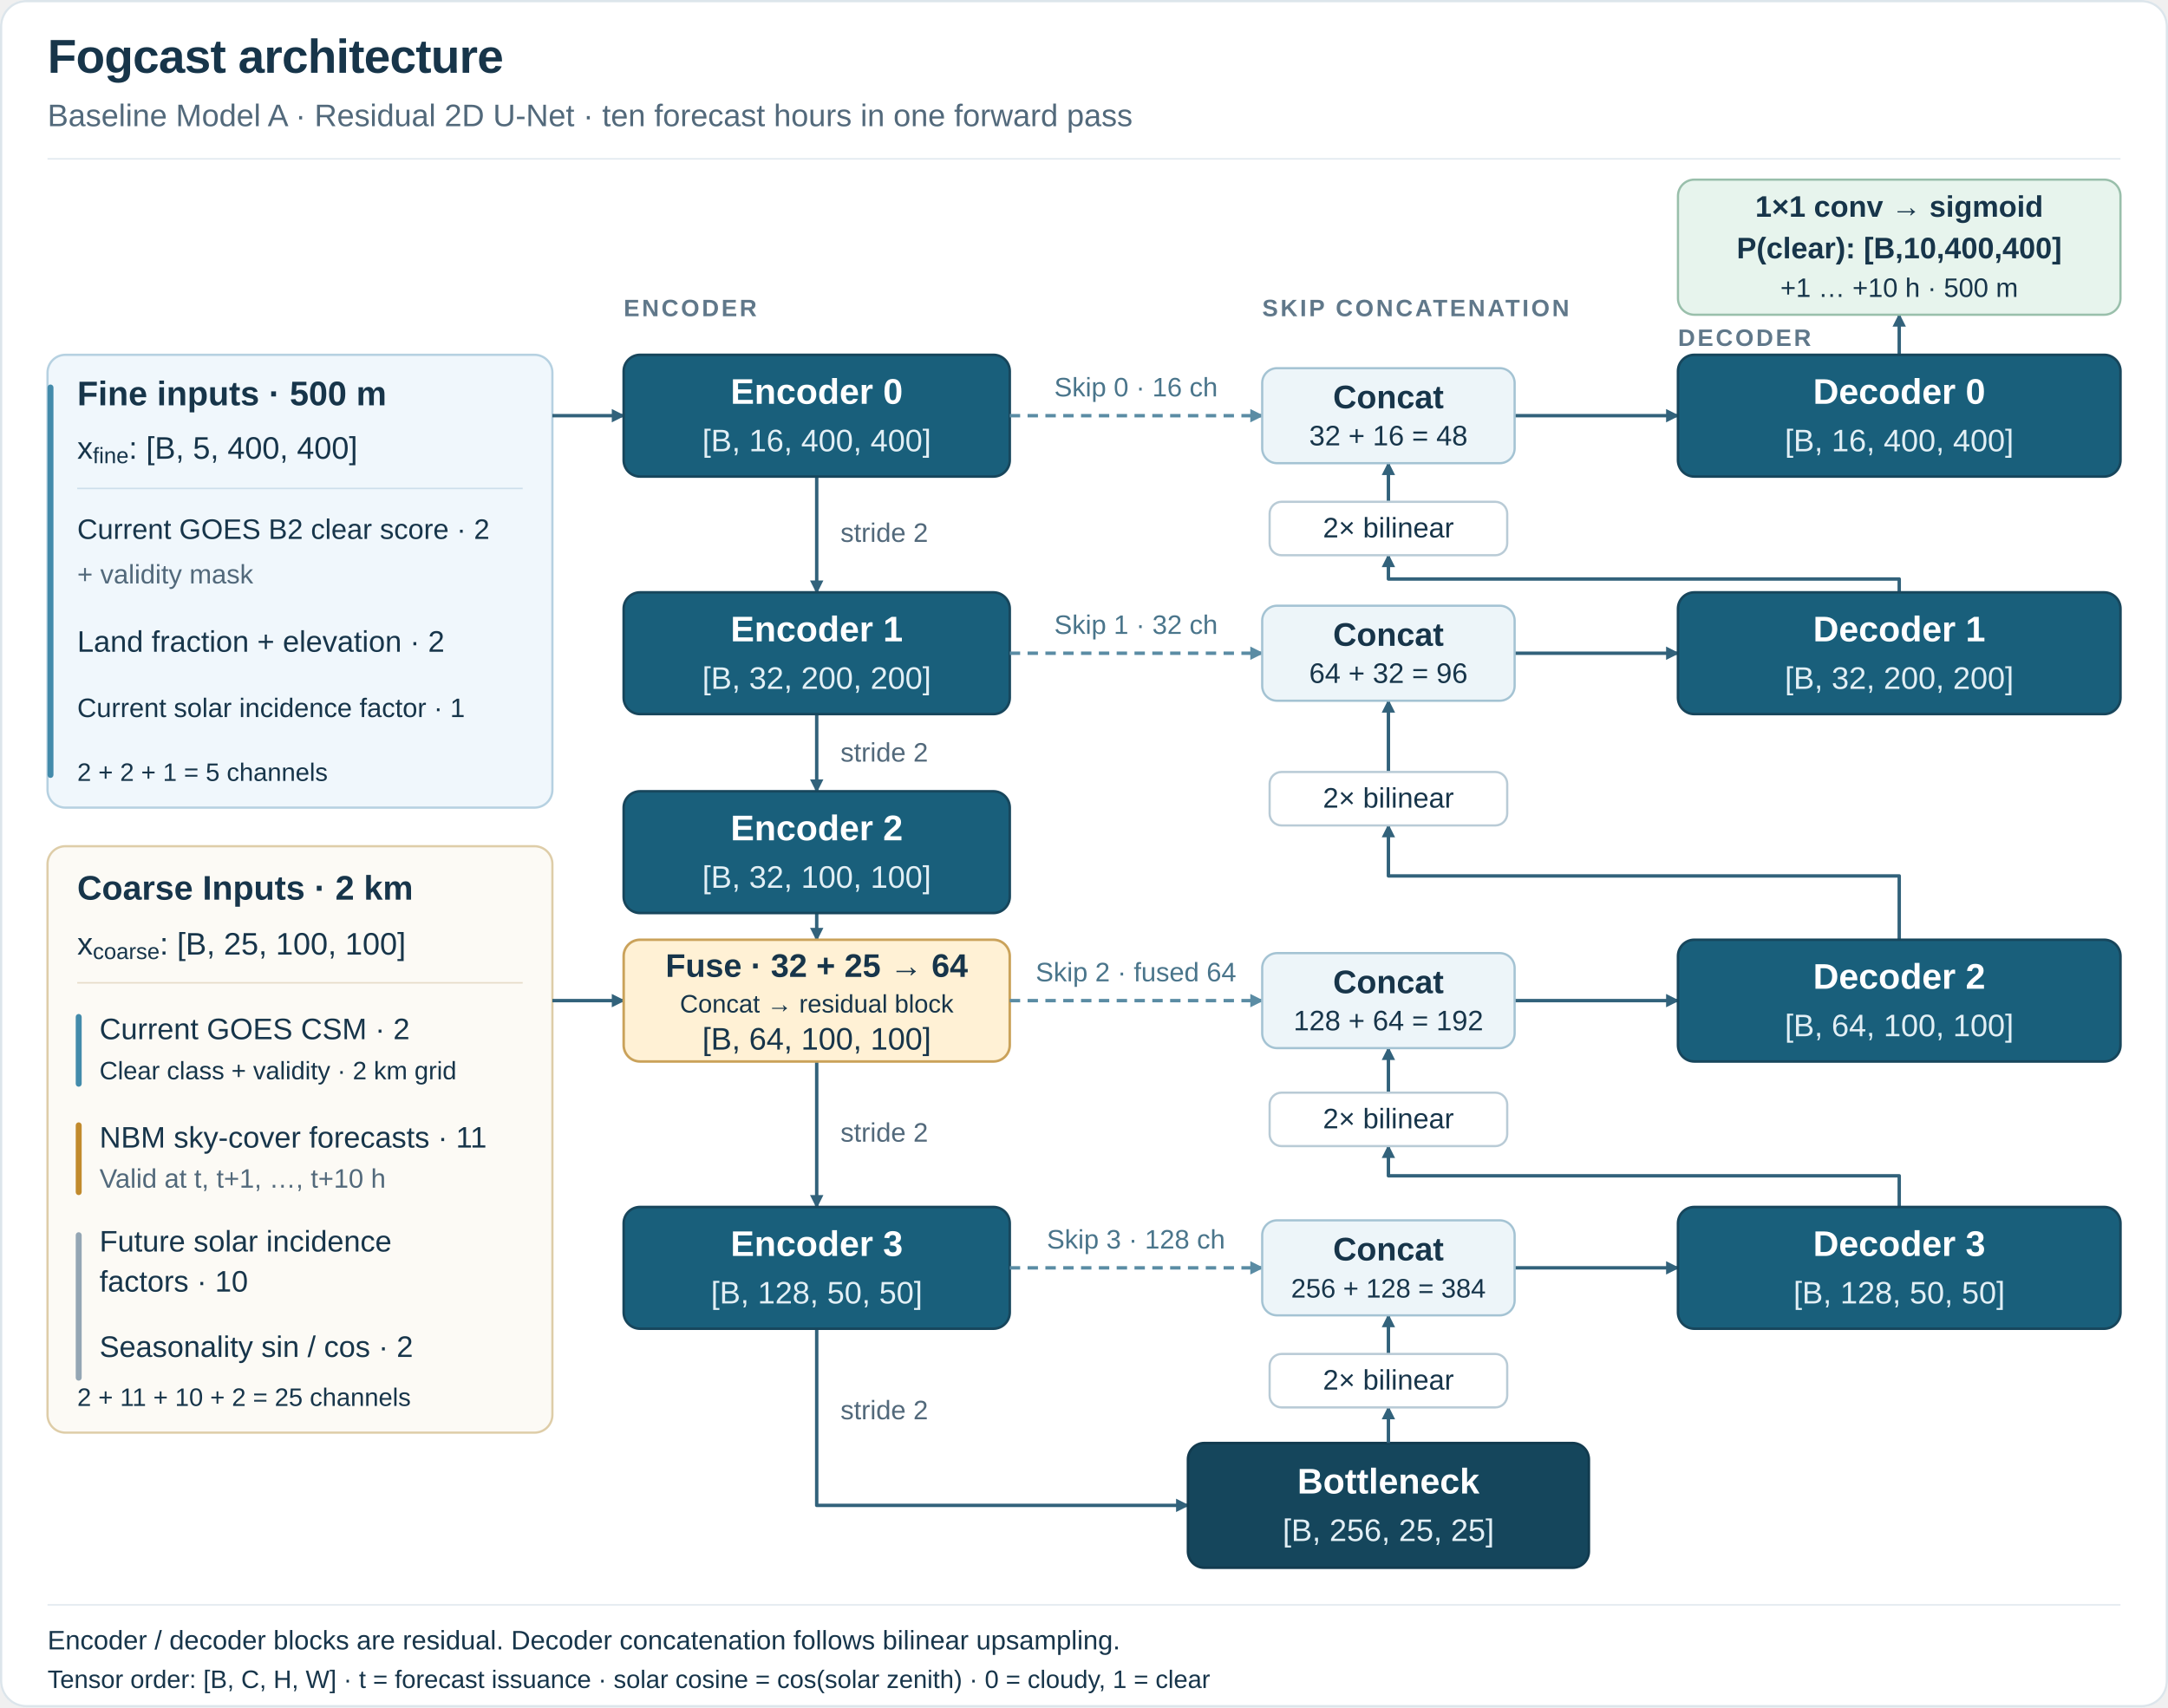
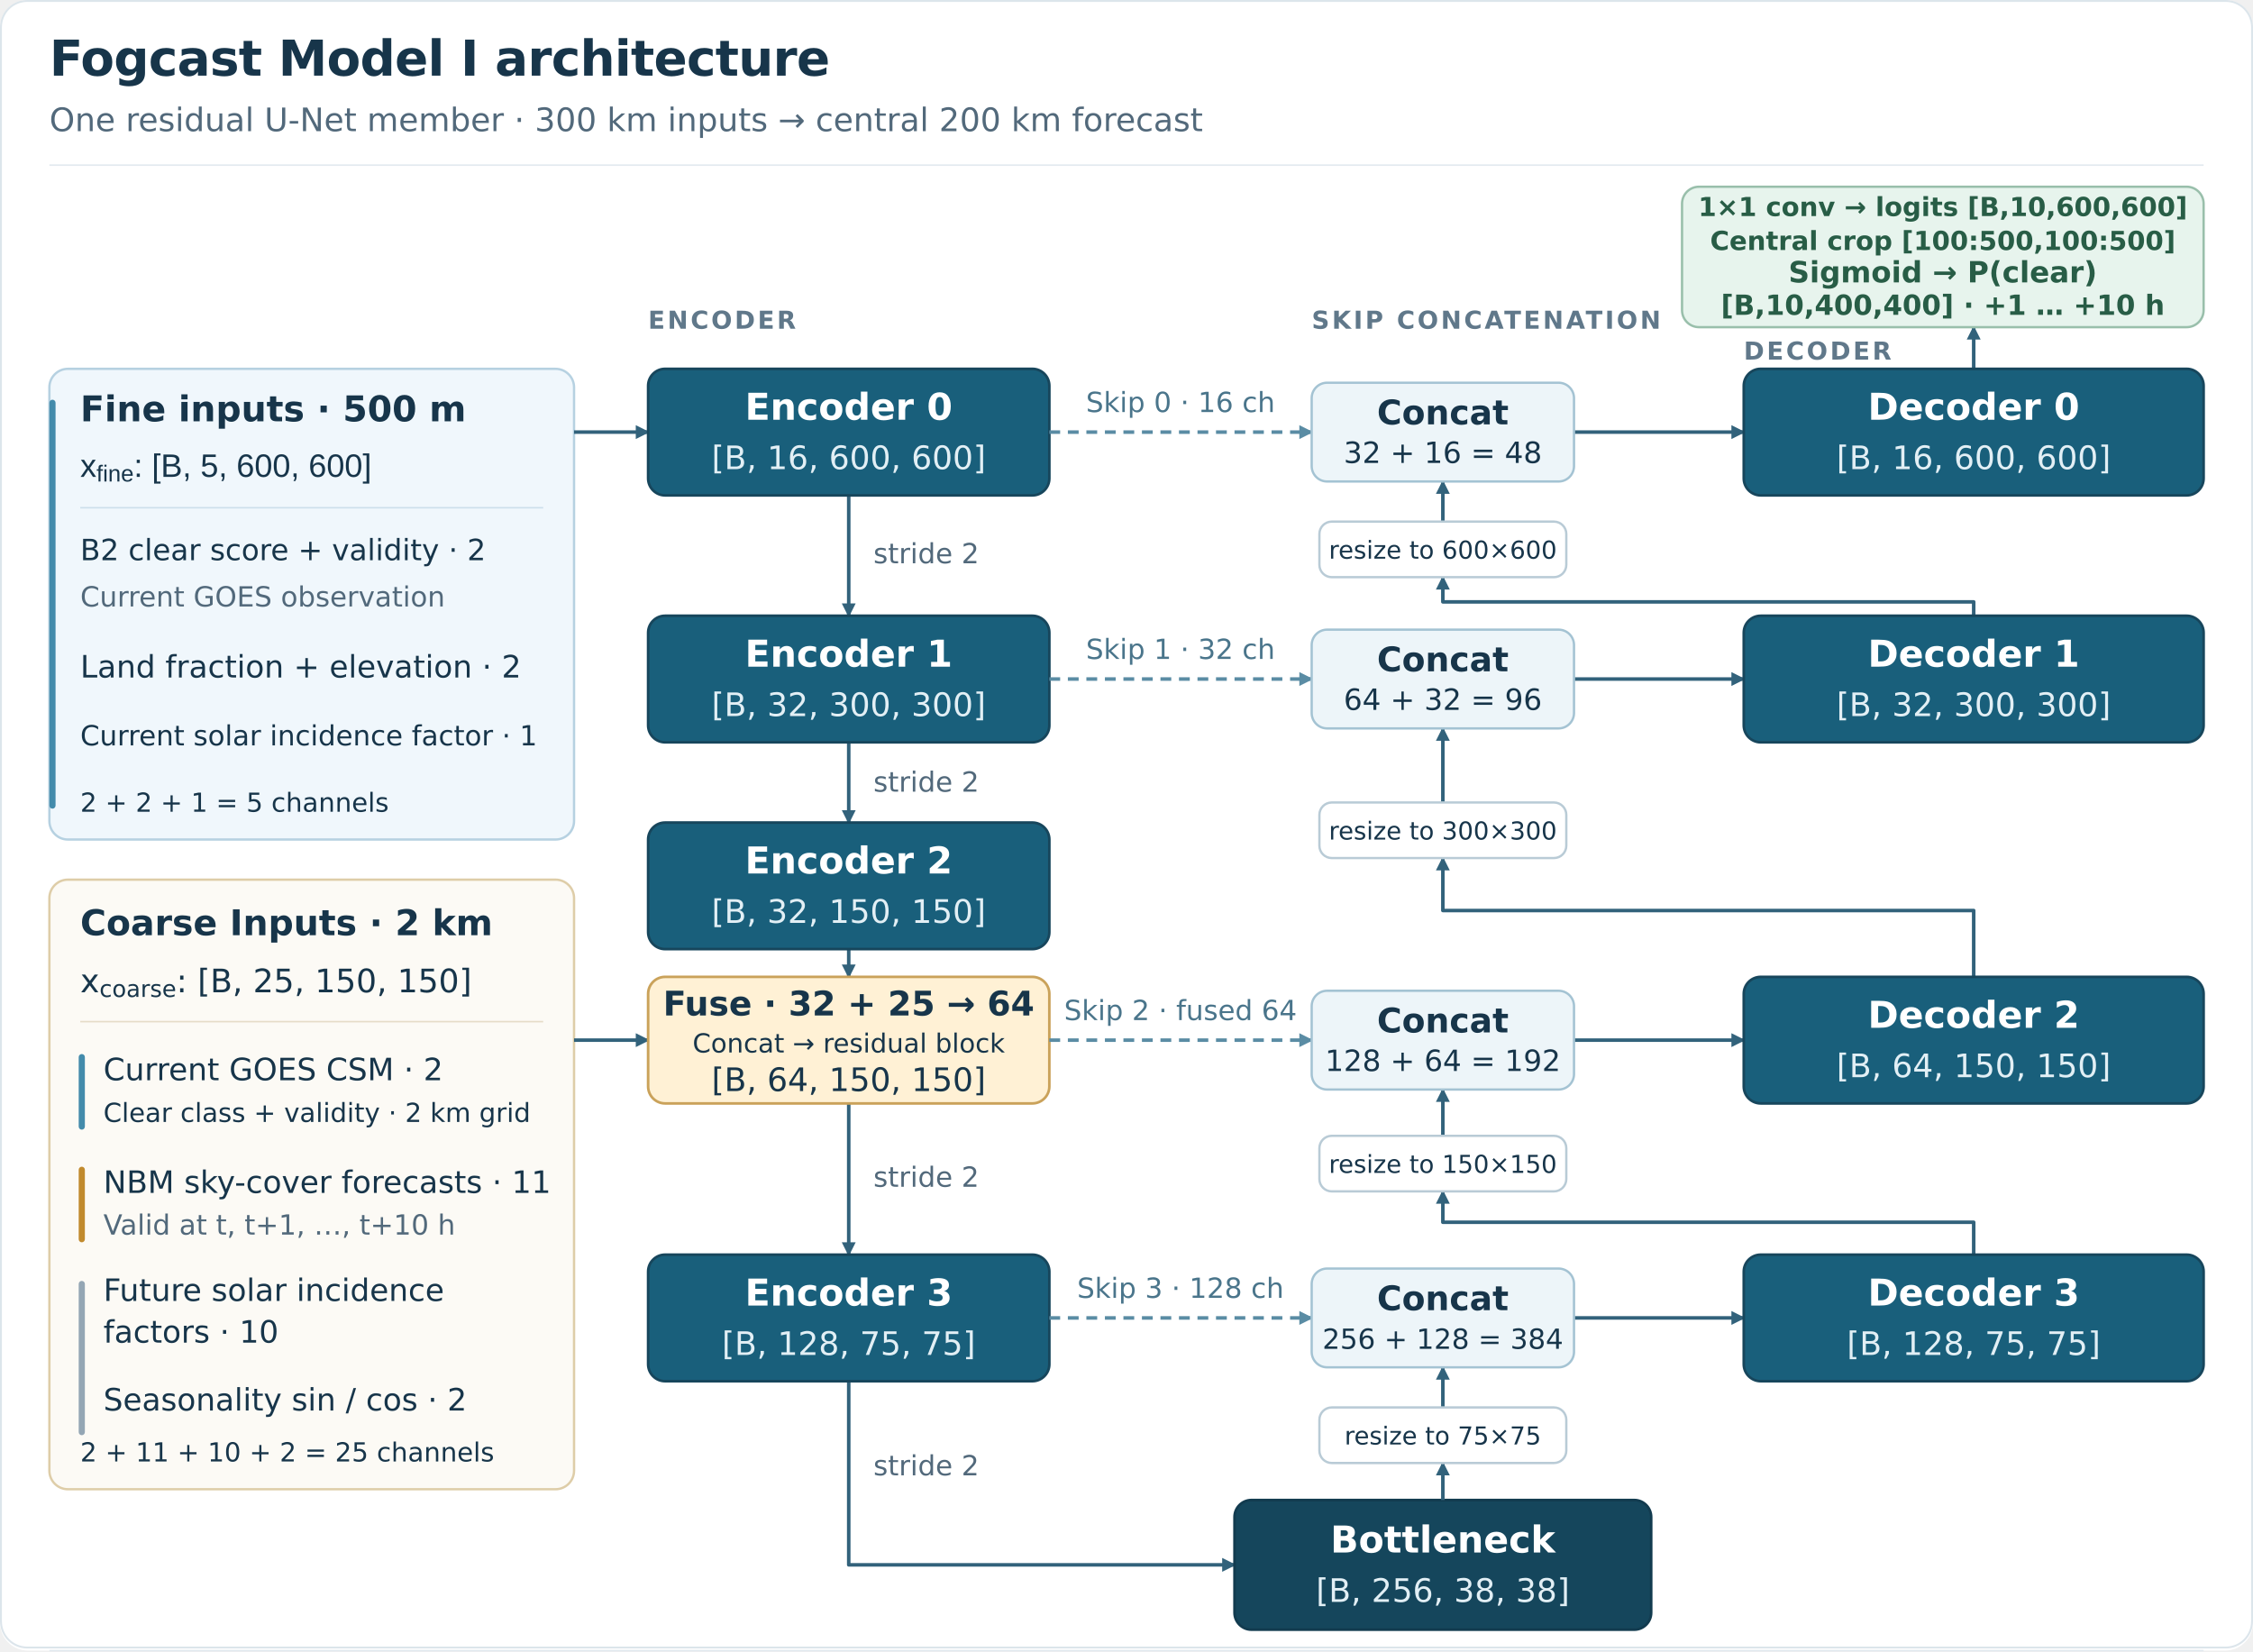
- <svg xmlns="http://www.w3.org/2000/svg" width="1460" height="1150" viewBox="0 0 1460 1150" role="img" aria-labelledby="title description" version="1.1" id="svg85">
+ <svg xmlns="http://www.w3.org/2000/svg" width="1460" height="1070.065" viewBox="0 0 1460 1070.065" role="img" aria-labelledby="title description" version="1.1" id="svg85">
  <defs id="defs2">
    <marker id="arrow" markerWidth="9" markerHeight="9" refX="8" refY="4.5" orient="auto" markerUnits="userSpaceOnUse">
-       <path d="M 0 0 L 9 4.5 L 0 9 Z" fill="#32627b" id="path1" />
+       <path d="M 0,0 9,4.5 0,9 Z" fill="#32627b" id="path1" />
    </marker>
    <marker id="skip-arrow" markerWidth="9" markerHeight="9" refX="8" refY="4.5" orient="auto" markerUnits="userSpaceOnUse">
-       <path d="M 0 0 L 9 4.5 L 0 9 Z" fill="#5a8ca4" id="path2" />
+       <path d="M 0,0 9,4.5 0,9 Z" fill="#5a8ca4" id="path2" />
    </marker>
    <style id="style2">
-       text { font-family: -apple-system, BlinkMacSystemFont, 'Segoe UI', Arial, sans-serif; fill: #17354a; }
+       text { font-family: 'DejaVu Sans', Arial, sans-serif; fill: #17354a; }
      .heading { font-size: 32px; font-weight: 700; letter-spacing: -.4px; }
      .subtitle { font-size: 21px; fill: #52697b; }
      .section { font-size: 16px; font-weight: 700; letter-spacing: 1.6px; fill: #60788a; }
      .card-title { font-size: 23px; font-weight: 650; }
      .body { font-size: 20px; }
      .detail { font-size: 18px; fill: #52697b; }
      .tensor { font-size: 21px; font-variant-numeric: tabular-nums; }
      .block { fill: #195f7b; stroke: #17465c; stroke-width: 1.7; }
      .block-title { fill: #ffffff; font-size: 24px; font-weight: 600; text-anchor: middle; }
      .block-tensor { fill: #e2eff5; font-size: 21px; font-variant-numeric: tabular-nums; text-anchor: middle; }
      .concat { fill: #edf5f9; stroke: #a4c3d3; stroke-width: 1.5; }
      .resize { fill: #ffffff; stroke: #b9cbd6; stroke-width: 1.5; }
      .flow { fill: none; stroke: #32627b; stroke-width: 2.3; stroke-linejoin: round; marker-end: url(#arrow); }
      .skip { fill: none; stroke: #5a8ca4; stroke-width: 2.3; stroke-dasharray: 7 5; marker-end: url(#skip-arrow); }
      .skip-label { font-size: 18px; fill: #4a758b; text-anchor: middle; }
    </style>
  </defs>
-   <rect width="1460" height="1150" rx="18" fill="#ffffff" id="rect2" />
-   <rect x=".75" y=".75" width="1458.5" height="1148.5" rx="17" fill="none" stroke="#dce5eb" stroke-width="1.5" id="rect3" />
-   <text x="32" y="49" class="heading" id="text3">Fogcast architecture</text>
-   <text x="32" y="85" class="subtitle" id="text4">Baseline Model A · Residual 2D U-Net · ten forecast hours in one forward pass</text>
-   <path d="M 32 107 H 1428" stroke="#e2e9ef" id="path4" />
+   <rect width="1460" height="1069.537" rx="18" fill="#ffffff" id="rect2" x="0" y="0" style="stroke-width:0.825" />
+   <rect x="0.619" y="0.619" width="1458.763" height="1066.955" rx="17.003" fill="none" stroke="#dce5eb" stroke-width="1.237" id="rect3" />
+   <text x="32" y="49" class="heading" id="text3">Fogcast Model I architecture</text>
+   <text x="32" y="85" class="subtitle" id="text4">One residual U-Net member · 300 km inputs → central 200 km forecast</text>
+   <path d="M 32,107 H 1428" stroke="#e2e9ef" id="path4" />
  <text x="32" y="165" class="section" id="text5" />
  <text x="420" y="213" class="section" id="text6">ENCODER</text>
  <text x="850" y="213" class="section" id="text7">SKIP CONCATENATION</text>
  <text x="1130" y="233" class="section" id="text8">DECODER</text>
-   <g id="fine-input" data-shape="B,5,400,400">
+   <g id="fine-input" data-shape="B,5,600,600">
    <rect x="32" y="239" width="340" height="305" rx="12" fill="#f0f7fc" stroke="#b6d1e1" stroke-width="1.5" id="rect8" />
    <rect x="32" y="259" width="4" height="265" rx="2" fill="#438bab" id="rect9" />
    <text x="52" y="273" class="card-title" id="text9">Fine inputs · 500 m</text>
-     <text x="52" y="309" class="tensor" id="text10" style="font-size:21px;font-family:'-apple-system', BlinkMacSystemFont, 'Segoe UI', Arial, sans-serif;font-variant-numeric:tabular-nums;fill:#17354a">x<tspan font-size="15" baseline-shift="sub" id="tspan87">fine</tspan>: [B, 5, 400, 400]</text>
-     <path d="M 52 329 H 352" stroke="#cddfeb" id="path10" />
-     <text x="52" y="363" class="body" id="text11" style="font-size:19px">Current GOES B2 clear score · 2</text>
-     <text x="52" y="393" class="detail" id="text12">+ validity mask</text>
+     <text x="52" y="309" class="tensor" id="text10" style="font-size:21px;font-family:'-apple-system', BlinkMacSystemFont, 'Segoe UI', Arial, sans-serif;font-variant-numeric:tabular-nums;fill:#17354a">x<tspan font-size="15px" baseline-shift="sub" id="tspan87">fine</tspan>: [B, 5, 600, 600]</text>
+     <path d="M 52,329 H 352" stroke="#cddfeb" id="path10" />
+     <text x="52" y="363" class="body" id="text11" style="font-size:19px">B2 clear score + validity · 2</text>
+     <text x="52" y="393" class="detail" id="text12">Current GOES observation</text>
    <text x="52" y="439" class="body" id="text13">Land fraction + elevation · 2</text>
    <text x="52" y="483" class="body" id="text14" style="font-size:18px">Current solar incidence factor · 1</text>
-     <text x="52" y="526" font-size="17" fill="#52697b" id="fine-channel-total">2 + 2 + 1 = 5 channels</text>
+     <text x="52" y="526" font-size="17px" fill="#52697b" id="fine-channel-total">2 + 2 + 1 = 5 channels</text>
  </g>
-   <g id="conditioning-input" data-shape="B,25,100,100">
+   <g id="conditioning-input" data-shape="B,25,150,150">
    <rect x="32" y="570" width="340" height="395" rx="12" fill="#fcfaf5" stroke="#decda8" stroke-width="1.5" id="rect14" />
    <text x="52" y="606" class="card-title" id="text15">Coarse Inputs · 2 km</text>
-     <text x="52" y="643" class="tensor" id="text16">x<tspan font-size="15" baseline-shift="sub">coarse</tspan>: [B, 25, 100, 100]</text>
-     <path d="M 52 662 H 352" stroke="#e6dcc8" id="path16" />
+     <text x="52" y="643" class="tensor" id="text16">x<tspan font-size="15px" baseline-shift="sub" id="tspan1">coarse</tspan>: [B, 25, 150, 150]</text>
+     <path d="M 52,662 H 352" stroke="#e6dcc8" id="path16" />
    <rect x="51" y="683" width="4" height="49" rx="2" fill="#438bab" id="rect16" />
    <text x="67" y="700" class="body" id="text17">Current GOES CSM · 2</text>
-     <text x="67" y="727" font-size="17" fill="#52697b" id="text18">Clear class + validity · 2 km grid</text>
+     <text x="67" y="727" font-size="17px" fill="#52697b" id="text18">Clear class + validity · 2 km grid</text>
    <rect x="51" y="756" width="4" height="49" rx="2" fill="#c18a2d" id="rect18" />
    <text x="67" y="773" class="body" id="text19">NBM sky-cover forecasts · 11</text>
    <text x="67" y="800" class="detail" id="text20">Valid at t, t+1, …, t+10 h</text>
    <rect x="51" y="830" width="4" height="100" rx="2" fill="#94a6b4" id="rect20" />
-     <text x="67" y="843" class="body" id="text21">Future solar incidence <tspan x="67" dy="27">factors · 10</tspan>
+     <text x="67" y="843" class="body" id="text21">Future solar incidence <tspan x="67" dy="27" id="tspan2">factors · 10</tspan>
    </text>
    <text x="67" y="914" class="body" id="text22">Seasonality sin / cos · 2</text>
-     <text x="52" y="947" font-size="17" fill="#74694f" id="text23">2 + 11 + 10 + 2 = 25 channels</text>
+     <text x="52" y="947" font-size="17px" fill="#74694f" id="text23">2 + 11 + 10 + 2 = 25 channels</text>
  </g>
-   <path class="flow" d="M 372 280 H 420" id="path23" />
-   <path class="flow" d="M 550 321 V 399" id="path24" />
-   <path class="flow" d="M 550 481 V 533" id="path25" />
-   <path class="flow" d="M 550 615 V 633" id="path26" />
-   <path class="flow" d="M 372 674 H 420" id="path27" />
-   <path class="flow" d="M 550 715 V 813" id="path28" />
-   <path class="flow" d="M 550 895 V 1014 H 800" id="path29" />
-   <g id="encoder-0" data-shape="B,16,400,400">
+   <path class="flow" d="m 372,280 h 48" id="path23" />
+   <path class="flow" d="m 550,321 v 78" id="path24" />
+   <path class="flow" d="m 550,481 v 52" id="path25" />
+   <path class="flow" d="m 550,615 v 18" id="path26" />
+   <path class="flow" d="m 372,674 h 48" id="path27" />
+   <path class="flow" d="m 550,715 v 98" id="path28" />
+   <path class="flow" d="m 550,895 v 119 h 250" id="path29" />
+   <g id="encoder-0" data-shape="B,16,600,600">
    <rect x="420" y="239" width="260" height="82" rx="11" class="block" id="rect29" />
    <text x="550" y="272" class="block-title" id="text29">Encoder 0</text>
-     <text x="550" y="304" class="block-tensor" id="text30">[B, 16, 400, 400]</text>
+     <text x="550" y="304" class="block-tensor" id="text30">[B, 16, 600, 600]</text>
  </g>
-   <g id="encoder-1" data-shape="B,32,200,200">
+   <g id="encoder-1" data-shape="B,32,300,300">
    <rect x="420" y="399" width="260" height="82" rx="11" class="block" id="rect30" />
    <text x="550" y="432" class="block-title" id="text31">Encoder 1</text>
-     <text x="550" y="464" class="block-tensor" id="text32">[B, 32, 200, 200]</text>
+     <text x="550" y="464" class="block-tensor" id="text32">[B, 32, 300, 300]</text>
  </g>
-   <g id="encoder-2-pre-fusion" data-shape="B,32,100,100">
+   <g id="encoder-2-pre-fusion" data-shape="B,32,150,150">
    <rect x="420" y="533" width="260" height="82" rx="11" class="block" id="rect32" />
    <text x="550" y="566" class="block-title" id="text33">Encoder 2</text>
-     <text x="550" y="598" class="block-tensor" id="text34">[B, 32, 100, 100]</text>
+     <text x="550" y="598" class="block-tensor" id="text34">[B, 32, 150, 150]</text>
  </g>
-   <g id="fusion" data-input-channels="57" data-shape="B,64,100,100">
+   <g id="fusion" data-input-channels="57" data-shape="B,64,150,150">
    <rect x="420" y="633" width="260" height="82" rx="11" fill="#fff1d5" stroke="#caa25a" stroke-width="1.7" id="rect34" />
-     <text x="550" y="658" font-size="22" font-weight="650" text-anchor="middle" fill="#705019" id="text35">Fuse · 32 + 25 → 64</text>
-     <text x="550" y="682" font-size="17" text-anchor="middle" fill="#856939" id="text36">Concat → residual block</text>
-     <text x="550" y="707" class="tensor" text-anchor="middle" fill="#705019" id="text37">[B, 64, 100, 100]</text>
+     <text x="550" y="658" font-size="22px" font-weight="650" text-anchor="middle" fill="#705019" id="text35">Fuse · 32 + 25 → 64</text>
+     <text x="550" y="682" font-size="17px" text-anchor="middle" fill="#856939" id="text36">Concat → residual block</text>
+     <text x="550" y="707" class="tensor" text-anchor="middle" fill="#705019" id="text37">[B, 64, 150, 150]</text>
  </g>
-   <g id="encoder-3" data-shape="B,128,50,50">
+   <g id="encoder-3" data-shape="B,128,75,75">
    <rect x="420" y="813" width="260" height="82" rx="11" class="block" id="rect37" />
    <text x="550" y="846" class="block-title" id="text38">Encoder 3</text>
-     <text x="550" y="878" class="block-tensor" id="text39">[B, 128, 50, 50]</text>
+     <text x="550" y="878" class="block-tensor" id="text39">[B, 128, 75, 75]</text>
  </g>
  <text x="566" y="365" class="detail" id="text40">stride 2</text>
  <text x="566" y="513" class="detail" id="text41">stride 2</text>
  <text x="566" y="769" class="detail" id="text42">stride 2</text>
  <text x="566" y="956" class="detail" id="text43">stride 2</text>
-   <g id="bottleneck" data-shape="B,256,25,25">
+   <g id="bottleneck" data-shape="B,256,38,38">
    <rect x="800" y="972" width="270" height="84" rx="11" fill="#15465c" stroke="#123b4f" stroke-width="1.7" id="rect43" />
    <text x="935" y="1006" class="block-title" id="text44">Bottleneck</text>
-     <text x="935" y="1038" class="block-tensor" id="text45">[B, 256, 25, 25]</text>
+     <text x="935" y="1038" class="block-tensor" id="text45">[B, 256, 38, 38]</text>
  </g>
-   <path id="skip-0" class="skip" data-from="encoder-0" data-to="concat-0" d="M 680 280 H 850" />
-   <path id="skip-1" class="skip" data-from="encoder-1" data-to="concat-1" d="M 680 440 H 850" />
-   <path id="skip-2" class="skip" data-from="fusion" data-to="concat-2" d="M 680 674 H 850" />
-   <path id="skip-3" class="skip" data-from="encoder-3" data-to="concat-3" d="M 680 854 H 850" />
+   <path id="skip-0" class="skip" data-from="encoder-0" data-to="concat-0" d="M 680,280 H 850" />
+   <path id="skip-1" class="skip" data-from="encoder-1" data-to="concat-1" d="M 680,440 H 850" />
+   <path id="skip-2" class="skip" data-from="fusion" data-to="concat-2" d="M 680,674 H 850" />
+   <path id="skip-3" class="skip" data-from="encoder-3" data-to="concat-3" d="M 680,854 H 850" />
  <text x="765" y="267" class="skip-label" id="text46">Skip 0 · 16 ch</text>
  <text x="765" y="427" class="skip-label" id="text47">Skip 1 · 32 ch</text>
  <text x="765" y="661" class="skip-label" id="text48">Skip 2 · fused 64</text>
  <text x="765" y="841" class="skip-label" id="text49">Skip 3 · 128 ch</text>
-   <path class="flow" d="M 935 972 V 948" id="path49" />
-   <path class="flow" d="M 935 912 V 886" id="path50" />
-   <path class="flow" d="M 1020 854 H 1130" id="path51" />
-   <path class="flow" d="M 1279 813 V 792 H 935 V 772" id="path52" />
-   <path class="flow" d="M 935 736 V 706" id="path53" />
-   <path class="flow" d="M 1020 674 H 1130" id="path54" />
-   <path class="flow" d="M 1279 633 V 590 H 935 V 556" id="path55" />
-   <path class="flow" d="M 935 520 V 472" id="path56" />
-   <path class="flow" d="M 1020 440 H 1130" id="path57" />
-   <path class="flow" d="M 1279 399 V 390 H 935 V 374" id="path58" />
-   <path class="flow" d="M 935 338 V 312" id="path59" />
-   <path class="flow" d="M 1020 280 H 1130" id="path60" />
-   <path class="flow" d="M 1279 239 V 212" id="path61" />
-   <g id="resize-3" data-mode="bilinear" data-scale="2">
+   <path class="flow" d="M 935,972 V 948" id="path49" />
+   <path class="flow" d="M 935,912 V 886" id="path50" />
+   <path class="flow" d="m 1020,854 h 110" id="path51" />
+   <path class="flow" d="M 1279,813 V 792 H 935 v -20" id="path52" />
+   <path class="flow" d="M 935,736 V 706" id="path53" />
+   <path class="flow" d="m 1020,674 h 110" id="path54" />
+   <path class="flow" d="M 1279,633 V 590 H 935 v -34" id="path55" />
+   <path class="flow" d="M 935,520 V 472" id="path56" />
+   <path class="flow" d="m 1020,440 h 110" id="path57" />
+   <path class="flow" d="m 1279,399 v -9 H 935 v -16" id="path58" />
+   <path class="flow" d="M 935,338 V 312" id="path59" />
+   <path class="flow" d="m 1020,280 h 110" id="path60" />
+   <path class="flow" d="M 1279,239 V 212" id="path61" />
+   <g id="resize-3" data-mode="bilinear" data-from-size="38" data-to-size="75" data-align-corners="false">
    <rect x="855" y="912" width="160" height="36" rx="8" class="resize" id="rect61" />
-     <text x="935" y="936" font-size="19" text-anchor="middle" id="text61">2× bilinear</text>
+     <text x="935" y="936" font-size="19" text-anchor="middle" id="text61" style="font-size:16px">resize to 75×75</text>
  </g>
-   <g id="resize-2" data-mode="bilinear" data-scale="2">
+   <g id="resize-2" data-mode="bilinear" data-from-size="75" data-to-size="150" data-align-corners="false">
    <rect x="855" y="736" width="160" height="36" rx="8" class="resize" id="rect62" />
-     <text x="935" y="760" font-size="19" text-anchor="middle" id="text62">2× bilinear</text>
+     <text x="935" y="760" font-size="19" text-anchor="middle" id="text62" style="font-size:16px">resize to 150×150</text>
  </g>
-   <g id="resize-1" data-mode="bilinear" data-scale="2">
+   <g id="resize-1" data-mode="bilinear" data-from-size="150" data-to-size="300" data-align-corners="false">
    <rect x="855" y="520" width="160" height="36" rx="8" class="resize" id="rect63" />
-     <text x="935" y="544" font-size="19" text-anchor="middle" id="text63">2× bilinear</text>
+     <text x="935" y="544" font-size="19" text-anchor="middle" id="text63" style="font-size:16px">resize to 300×300</text>
  </g>
-   <g id="resize-0" data-mode="bilinear" data-scale="2">
+   <g id="resize-0" data-mode="bilinear" data-from-size="300" data-to-size="600" data-align-corners="false">
    <rect x="855" y="338" width="160" height="36" rx="8" class="resize" id="rect64" />
-     <text x="935" y="362" font-size="19" text-anchor="middle" id="text64">2× bilinear</text>
+     <text x="935" y="362" font-size="19" text-anchor="middle" id="text64" style="font-size:16px">resize to 600×600</text>
  </g>
-   <g id="concat-3" data-input-channels="256,128" data-shape="B,384,50,50">
+   <g id="concat-3" data-input-channels="256,128" data-shape="B,384,75,75">
    <rect x="850" y="822" width="170" height="64" rx="10" class="concat" id="rect65" />
-     <text x="935" y="849" font-size="22" font-weight="600" text-anchor="middle" id="text65">Concat</text>
-     <text x="935" y="874" font-size="18" text-anchor="middle" fill="#52697b" id="text66">256 + 128 = 384</text>
+     <text x="935" y="849" font-size="22px" font-weight="600" text-anchor="middle" id="text65">Concat</text>
+     <text x="935" y="874" font-size="18px" text-anchor="middle" fill="#52697b" id="text66">256 + 128 = 384</text>
  </g>
-   <g id="concat-2" data-input-channels="128,64" data-shape="B,192,100,100">
+   <g id="concat-2" data-input-channels="128,64" data-shape="B,192,150,150">
    <rect x="850" y="642" width="170" height="64" rx="10" class="concat" id="rect66" />
-     <text x="935" y="669" font-size="22" font-weight="600" text-anchor="middle" id="text67">Concat</text>
-     <text x="935" y="694" font-size="19" text-anchor="middle" fill="#52697b" id="text68">128 + 64 = 192</text>
+     <text x="935" y="669" font-size="22px" font-weight="600" text-anchor="middle" id="text67">Concat</text>
+     <text x="935" y="694" font-size="19px" text-anchor="middle" fill="#52697b" id="text68">128 + 64 = 192</text>
  </g>
-   <g id="concat-1" data-input-channels="64,32" data-shape="B,96,200,200">
+   <g id="concat-1" data-input-channels="64,32" data-shape="B,96,300,300">
    <rect x="850" y="408" width="170" height="64" rx="10" class="concat" id="rect68" />
-     <text x="935" y="435" font-size="22" font-weight="600" text-anchor="middle" id="text69">Concat</text>
-     <text x="935" y="460" font-size="19" text-anchor="middle" fill="#52697b" id="text70">64 + 32 = 96</text>
+     <text x="935" y="435" font-size="22px" font-weight="600" text-anchor="middle" id="text69">Concat</text>
+     <text x="935" y="460" font-size="19px" text-anchor="middle" fill="#52697b" id="text70">64 + 32 = 96</text>
  </g>
-   <g id="concat-0" data-input-channels="32,16" data-shape="B,48,400,400">
+   <g id="concat-0" data-input-channels="32,16" data-shape="B,48,600,600">
    <rect x="850" y="248" width="170" height="64" rx="10" class="concat" id="rect70" />
-     <text x="935" y="275" font-size="22" font-weight="600" text-anchor="middle" id="text71">Concat</text>
-     <text x="935" y="300" font-size="19" text-anchor="middle" fill="#52697b" id="text72">32 + 16 = 48</text>
+     <text x="935" y="275" font-size="22px" font-weight="600" text-anchor="middle" id="text71">Concat</text>
+     <text x="935" y="300" font-size="19px" text-anchor="middle" fill="#52697b" id="text72">32 + 16 = 48</text>
  </g>
-   <g id="decoder-3" data-shape="B,128,50,50">
+   <g id="decoder-3" data-shape="B,128,75,75">
    <rect x="1130" y="813" width="298" height="82" rx="11" class="block" id="rect72" />
    <text x="1279" y="846" class="block-title" id="text73">Decoder 3</text>
-     <text x="1279" y="878" class="block-tensor" id="text74">[B, 128, 50, 50]</text>
+     <text x="1279" y="878" class="block-tensor" id="text74">[B, 128, 75, 75]</text>
  </g>
-   <g id="decoder-2" data-shape="B,64,100,100">
+   <g id="decoder-2" data-shape="B,64,150,150">
    <rect x="1130" y="633" width="298" height="82" rx="11" class="block" id="rect74" />
    <text x="1279" y="666" class="block-title" id="text75">Decoder 2</text>
-     <text x="1279" y="698" class="block-tensor" id="text76">[B, 64, 100, 100]</text>
+     <text x="1279" y="698" class="block-tensor" id="text76">[B, 64, 150, 150]</text>
  </g>
-   <g id="decoder-1" data-shape="B,32,200,200">
+   <g id="decoder-1" data-shape="B,32,300,300">
    <rect x="1130" y="399" width="298" height="82" rx="11" class="block" id="rect76" />
    <text x="1279" y="432" class="block-title" id="text77">Decoder 1</text>
-     <text x="1279" y="464" class="block-tensor" id="text78">[B, 32, 200, 200]</text>
+     <text x="1279" y="464" class="block-tensor" id="text78">[B, 32, 300, 300]</text>
  </g>
-   <g id="decoder-0" data-shape="B,16,400,400">
+   <g id="decoder-0" data-shape="B,16,600,600">
    <rect x="1130" y="239" width="298" height="82" rx="11" class="block" id="rect78" />
    <text x="1279" y="272" class="block-title" id="text79">Decoder 0</text>
-     <text x="1279" y="304" class="block-tensor" id="text80">[B, 16, 400, 400]</text>
+     <text x="1279" y="304" class="block-tensor" id="text80">[B, 16, 600, 600]</text>
  </g>
-   <g id="probability-output" data-shape="B,10,400,400">
-     <rect x="1130" y="121" width="298" height="91" rx="11" fill="#e7f4ed" stroke="#99bfab" stroke-width="1.5" id="rect80" />
-     <text x="1279" y="146" font-size="20" font-weight="650" text-anchor="middle" fill="#285d46" id="text81">1×1 conv → sigmoid</text>
-     <text x="1279" y="174" font-size="20" font-weight="650" text-anchor="middle" fill="#285d46" id="text82">P(clear): [B,10,400,400]</text>
-     <text x="1279" y="200" font-size="18" text-anchor="middle" fill="#426b57" id="text83">+1 … +10 h · 500 m</text>
+   <g id="probability-output" data-shape="B,10,400,400" data-head-shape="B,10,600,600" data-crop="100:500,100:500">
+     <rect x="1090" y="121" width="338" height="91" rx="11" fill="#e7f4ed" stroke="#99bfab" stroke-width="1.5" id="rect4" />
+     <text x="1259" y="140" text-anchor="middle" style="font-weight:600;font-size:17px;fill:#285d46" id="text24">1×1 conv → logits [B,10,600,600]</text>
+     <text x="1259" y="162" text-anchor="middle" style="font-weight:600;font-size:17px;fill:#285d46" id="text25">Central crop [100:500,100:500]</text>
+     <text x="1259" y="183" text-anchor="middle" style="font-weight:600;font-size:19px;fill:#285d46" id="text26">Sigmoid → P(clear)</text>
+     <text x="1259" y="204" text-anchor="middle" style="font-weight:600;font-size:18px;fill:#285d46" id="text27">[B,10,400,400] · +1 … +10 h</text>
  </g>
-   <path d="M 32 1081 H 1428" stroke="#e2e9ef" id="path83" />
-   <text x="32" y="1111" font-size="18" fill="#52697b" id="text84">Encoder / decoder blocks are residual. Decoder concatenation follows bilinear upsampling.</text>
-   <text x="32" y="1137" font-size="17" fill="#60788a" id="text85">Tensor order: [B, C, H, W] · t = forecast issuance · solar cosine = cos(solar zenith) · 0 = cloudy, 1 = clear</text>
-   <text xml:space="preserve" style="writing-mode:lr-tb;direction:ltr;fill:#afe9af" x="-65.416" y="208.574" id="text86">
-     <tspan id="tspan85" x="-65.416" y="208.574">t</tspan>
-   </text>
+   <path d="M 32,1069.565 H 1428" stroke="#e2e9ef" id="path83" />
</svg>
